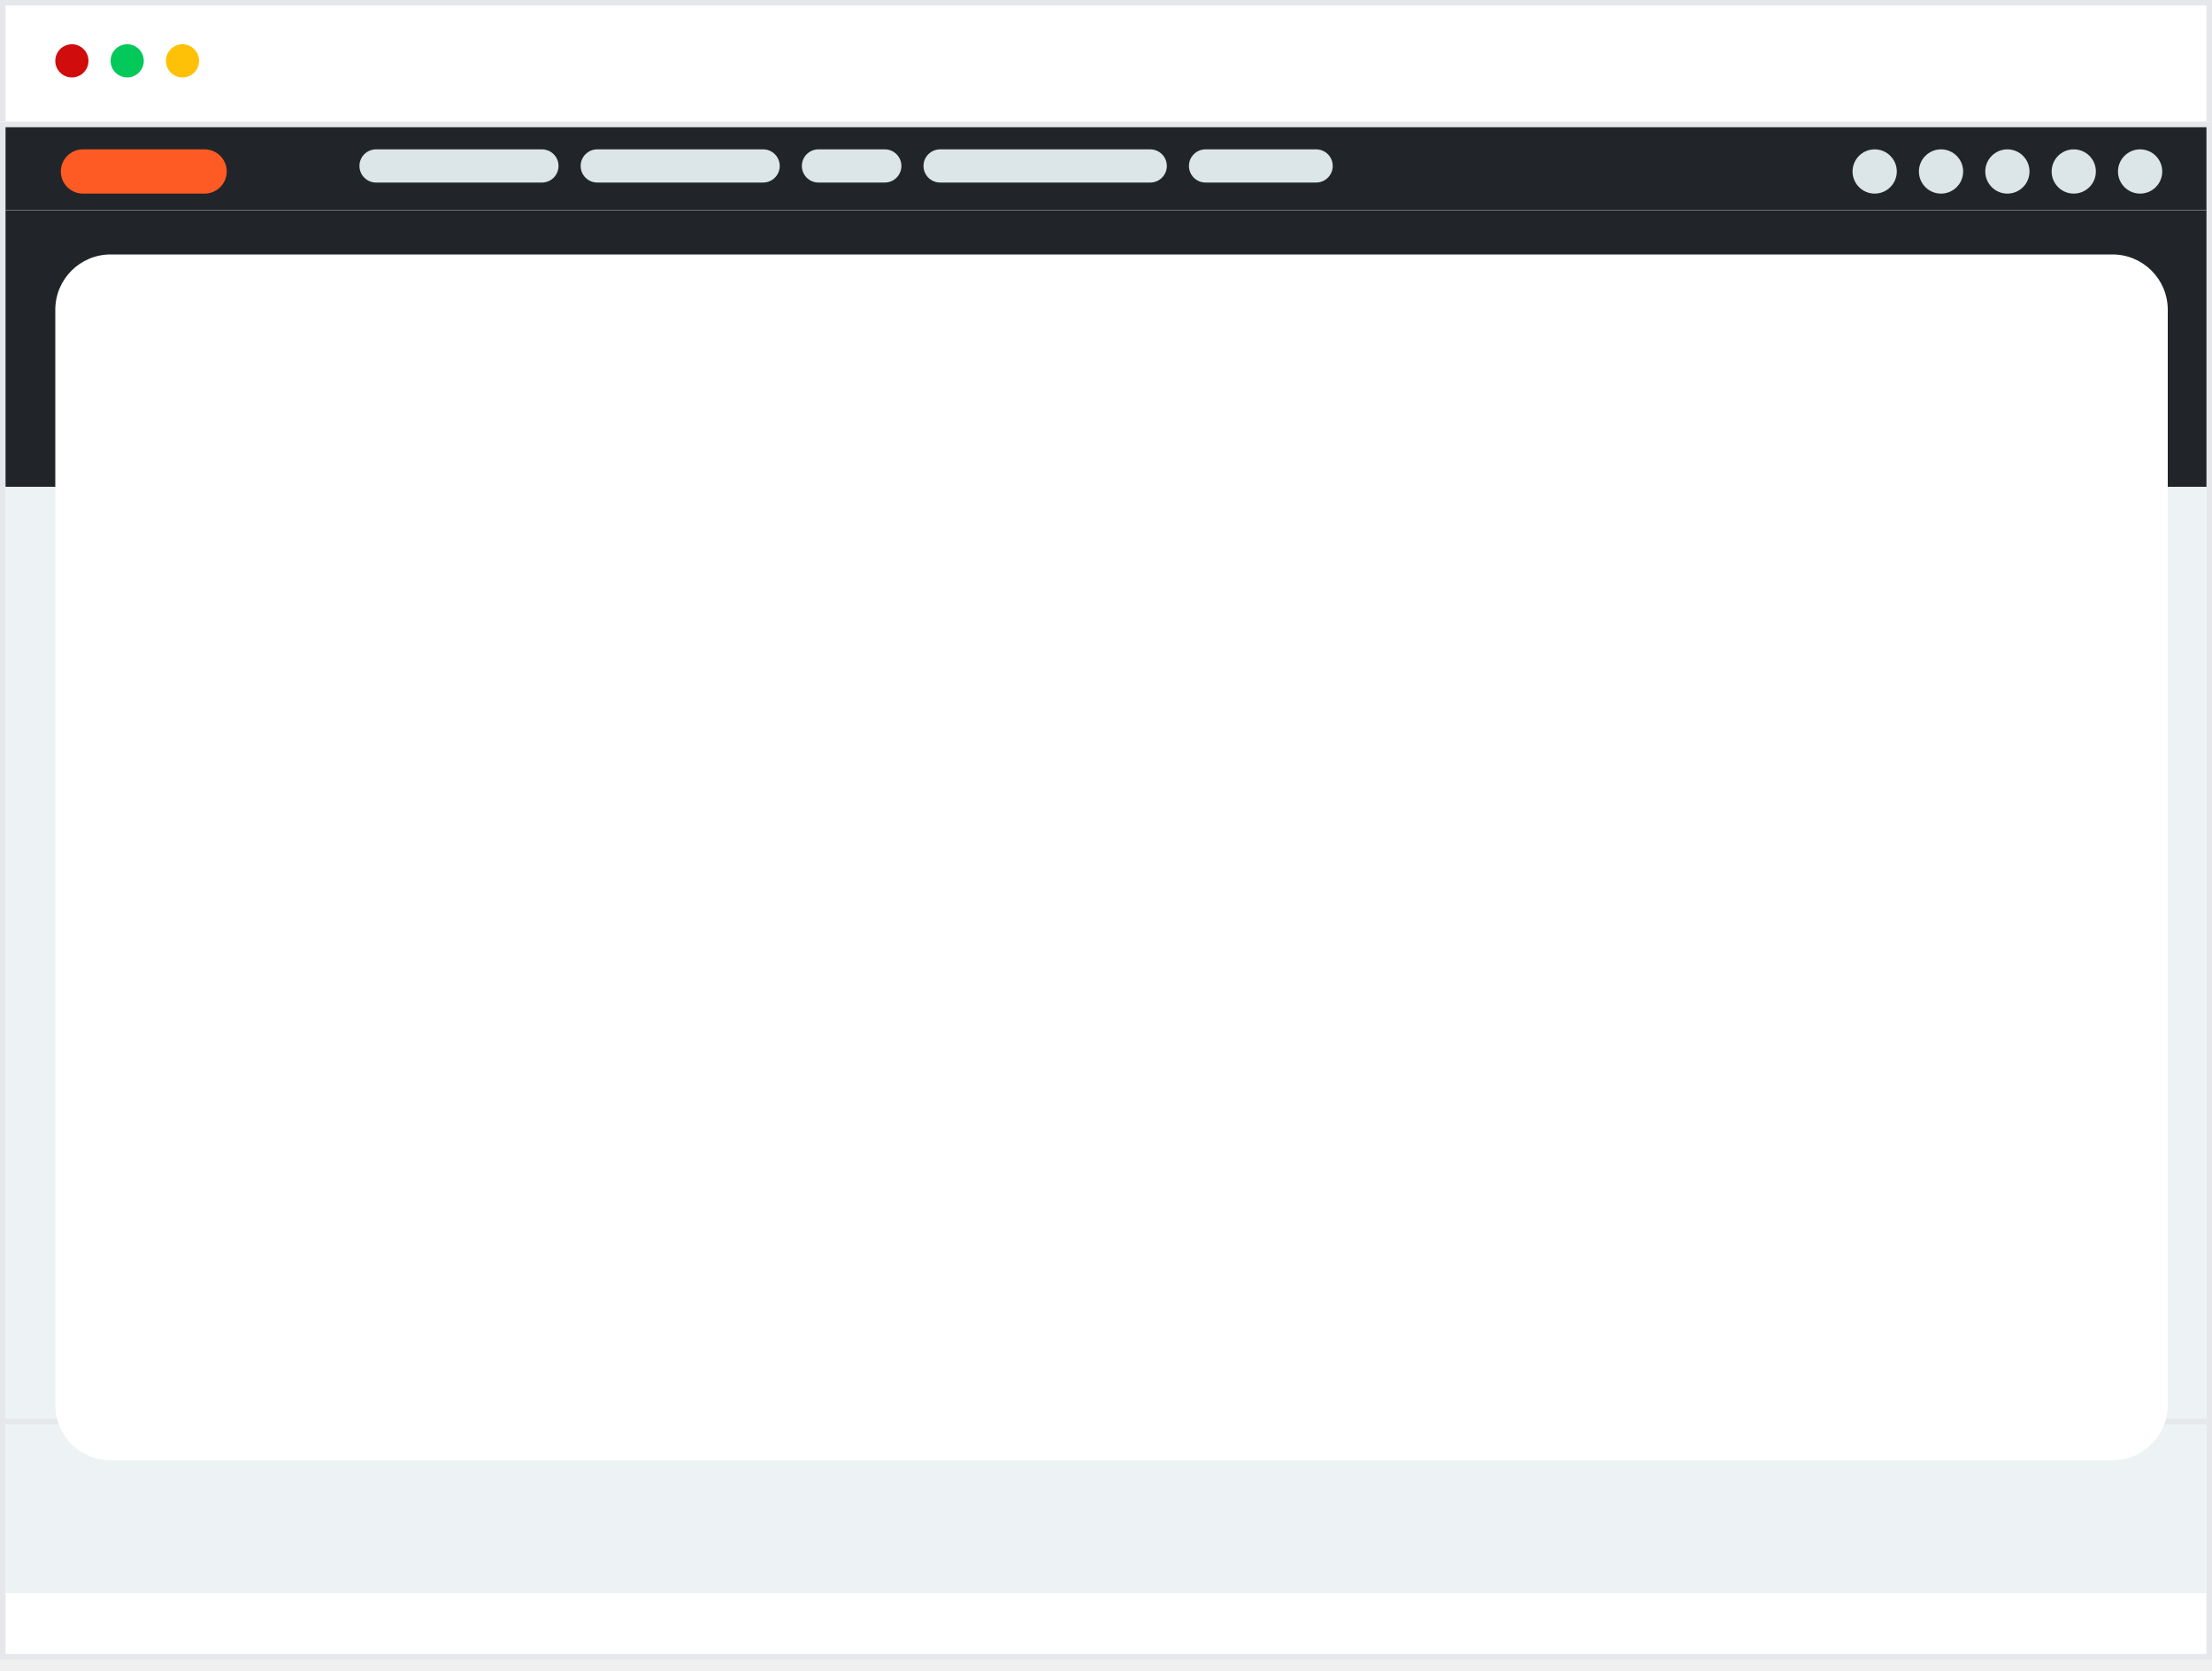
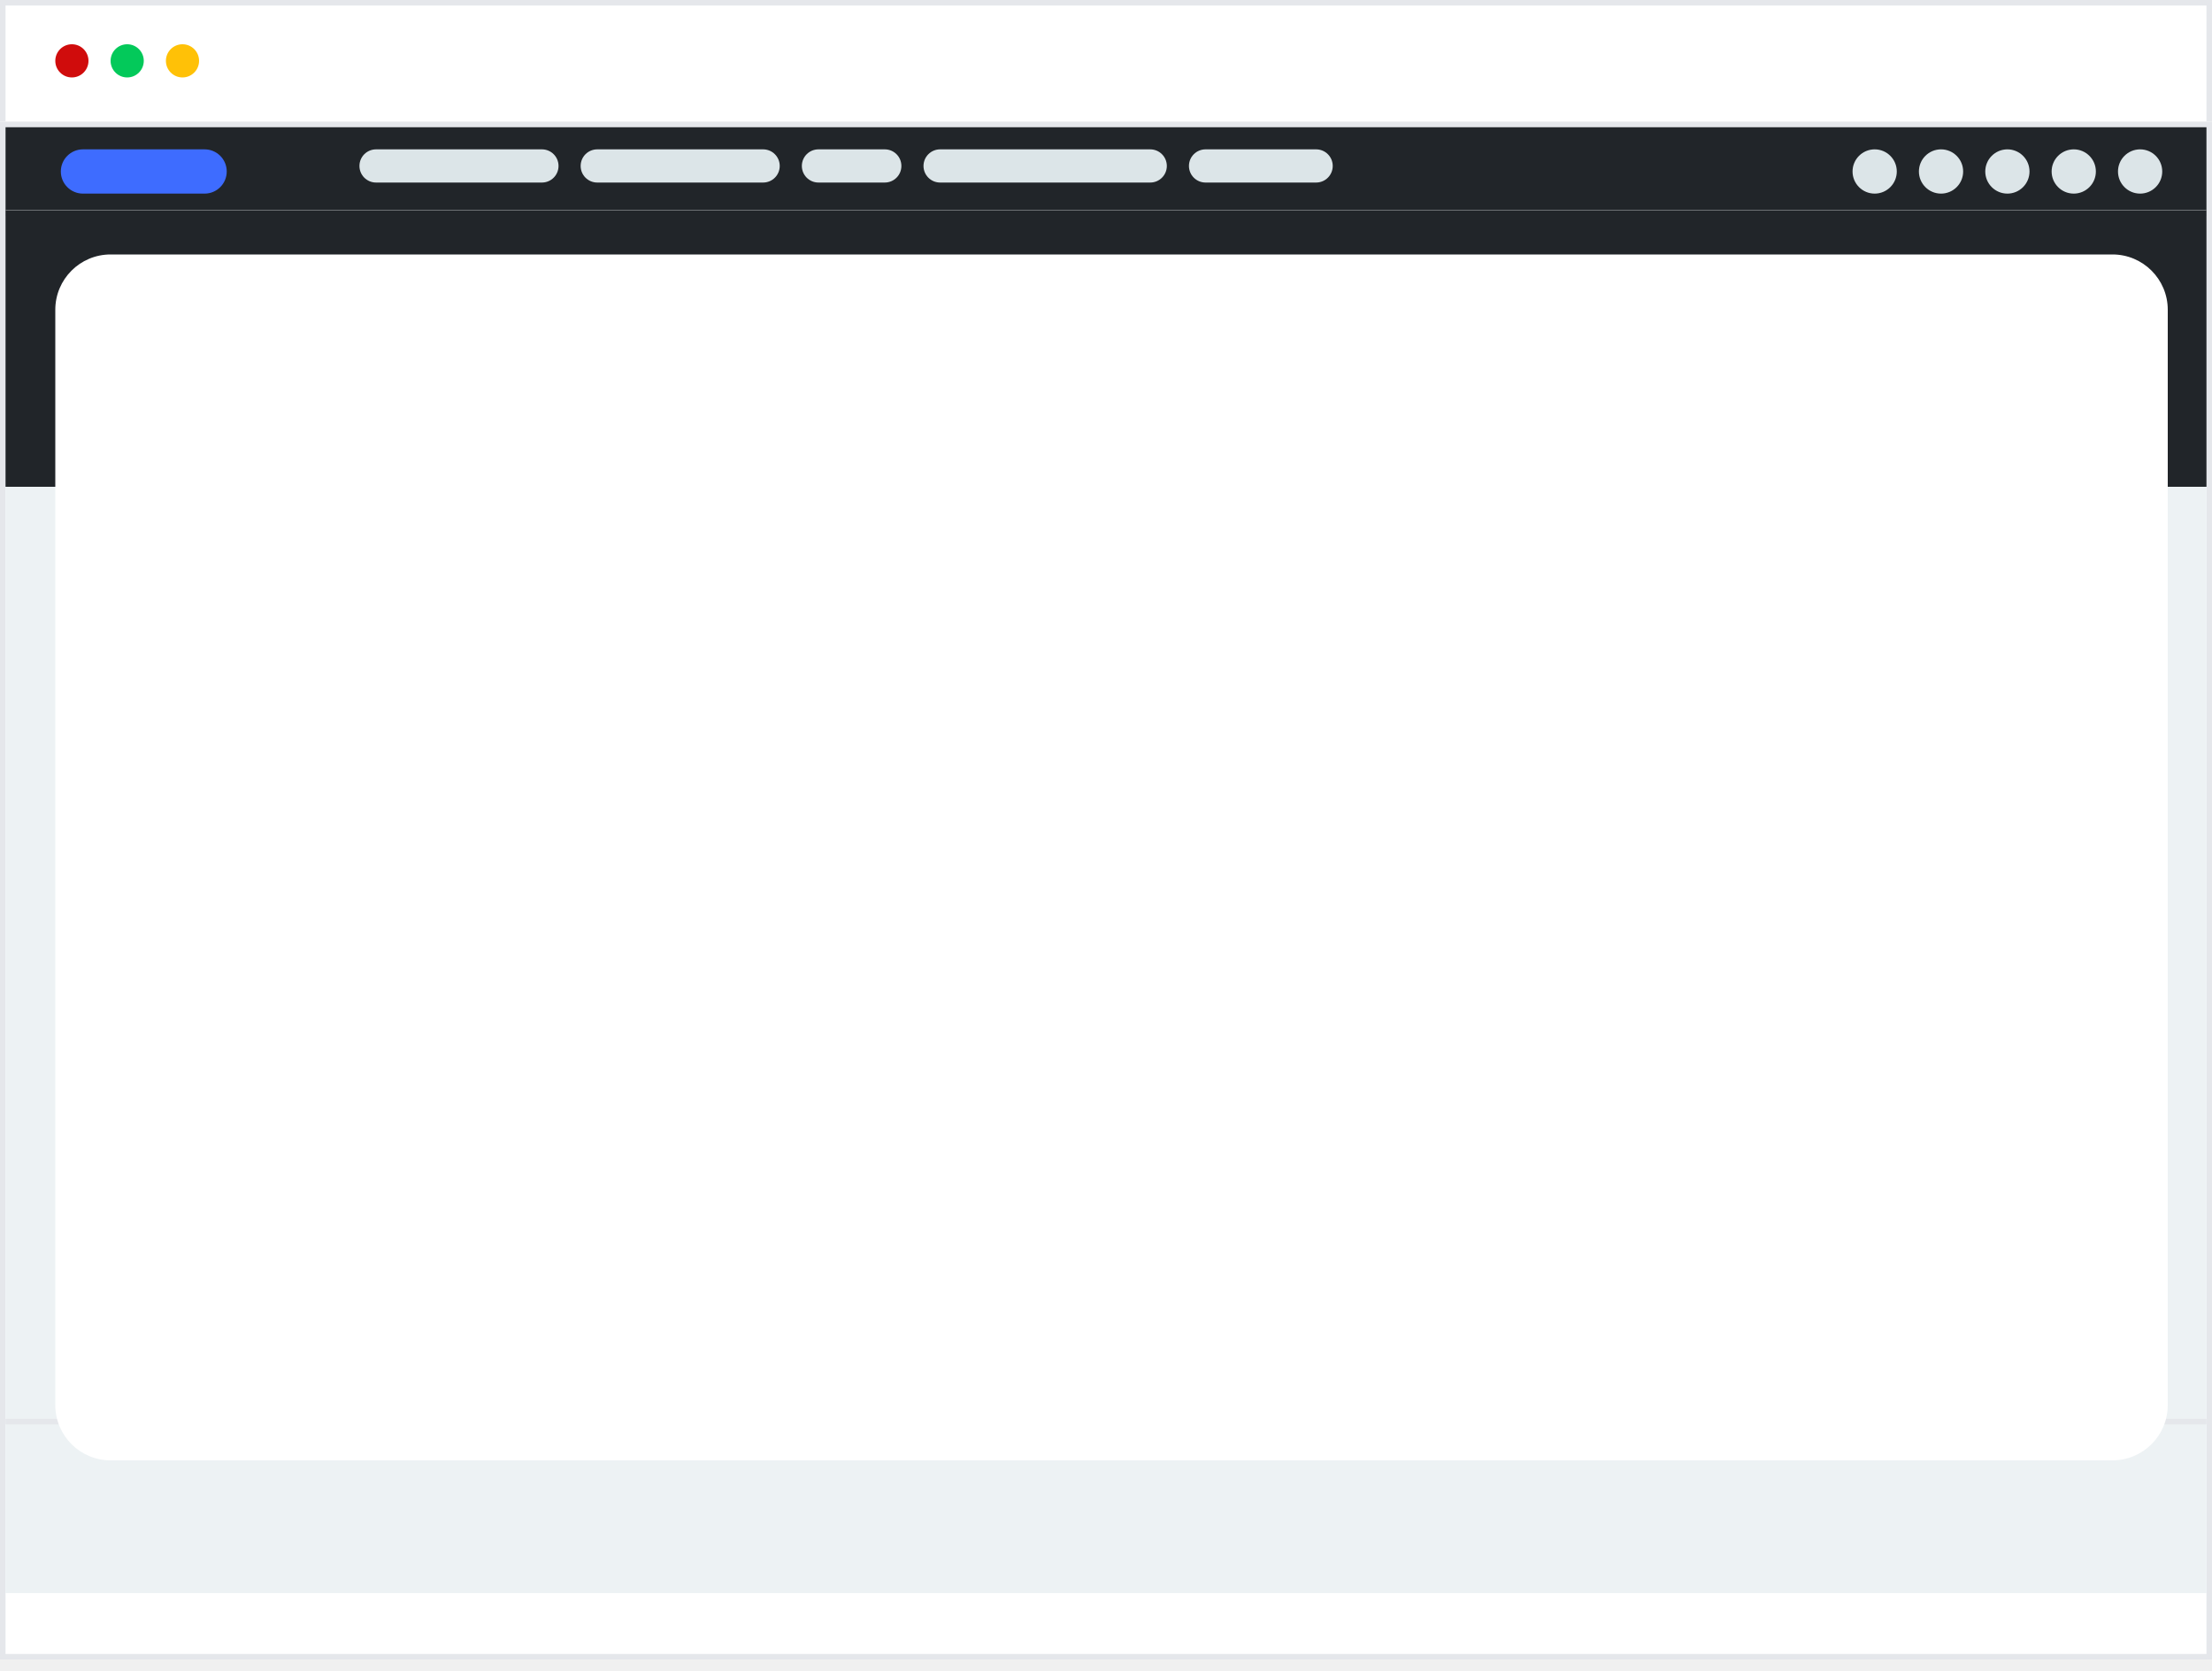
<svg xmlns="http://www.w3.org/2000/svg" width="200" height="151" viewBox="0 0 200 151" fill="none">
  <mask id="path-1-inside-1_1066_41525" fill="white">
    <path d="M0 0H200V11H0V0Z" />
  </mask>
  <path d="M0 0H200V11H0V0Z" fill="white" />
  <path d="M0 0V-0.5H-0.5V0H0ZM200 0H200.5V-0.5H200V0ZM0 0.5H200V-0.5H0V0.5ZM199.5 0V11H200.5V0H199.5ZM0.5 11V0H-0.5V11H0.5Z" fill="#E5E7EB" mask="url(#path-1-inside-1_1066_41525)" />
  <circle cx="6.5" cy="5.5" r="1.5" fill="#D00C0C" />
  <circle cx="11.5" cy="5.5" r="1.5" fill="#03C95A" />
  <circle cx="16.5" cy="5.5" r="1.5" fill="#FFC107" />
  <path d="M0.25 11.25H199.75V149.75H0.25V11.25Z" fill="white" />
  <path d="M0.25 11.25H199.75V149.75H0.25V11.25Z" stroke="#E5E7EB" stroke-width="0.5" />
  <mask id="path-7-inside-2_1066_41525" fill="white">
    <path d="M0.5 11.5H199.5V19.5H0.5V11.5Z" />
  </mask>
  <path d="M0.5 11.5H199.5V19.5H0.5V11.5Z" fill="#212529" />
  <path d="M199.5 19H0.5V20H199.5V19Z" fill="#E5E7EB" mask="url(#path-7-inside-2_1066_41525)" />
-   <rect x="5.5" y="13.5" width="15" height="4" rx="2" fill="#FE5B24" />
+   <rect x="5.5" y="13.5" width="15" height="4" rx="2" fill="#3E6CFF" />
  <rect x="32.5" y="13.5" width="18" height="3" rx="1.5" fill="#DCE5E8" />
  <rect x="52.5" y="13.5" width="18" height="3" rx="1.5" fill="#DCE5E8" />
  <rect x="72.5" y="13.5" width="9" height="3" rx="1.5" fill="#DCE5E8" />
  <rect x="83.5" y="13.5" width="22" height="3" rx="1.5" fill="#DCE5E8" />
  <rect x="107.5" y="13.5" width="13" height="3" rx="1.5" fill="#DCE5E8" />
  <circle cx="169.5" cy="15.5" r="2" fill="#DCE5E8" />
  <circle cx="175.5" cy="15.5" r="2" fill="#DCE5E8" />
  <circle cx="181.5" cy="15.5" r="2" fill="#DCE5E8" />
  <circle cx="187.5" cy="15.5" r="2" fill="#DCE5E8" />
  <circle cx="193.5" cy="15.5" r="2" fill="#DCE5E8" />
  <rect x="0.5" y="19" width="199" height="125" fill="#EDF2F4" />
  <path d="M0.5 128.75H199.5V128.25H0.5V128.75Z" fill="#E5E7EB" />
  <rect width="41" height="2" rx="1" transform="matrix(1 0 0 -1 77 132.5)" fill="#EDF2F4" />
  <rect x="0.5" y="19" width="199" height="25" fill="#212529" />
  <rect x="5" y="23" width="191" height="109" rx="5" fill="white" />
</svg>
